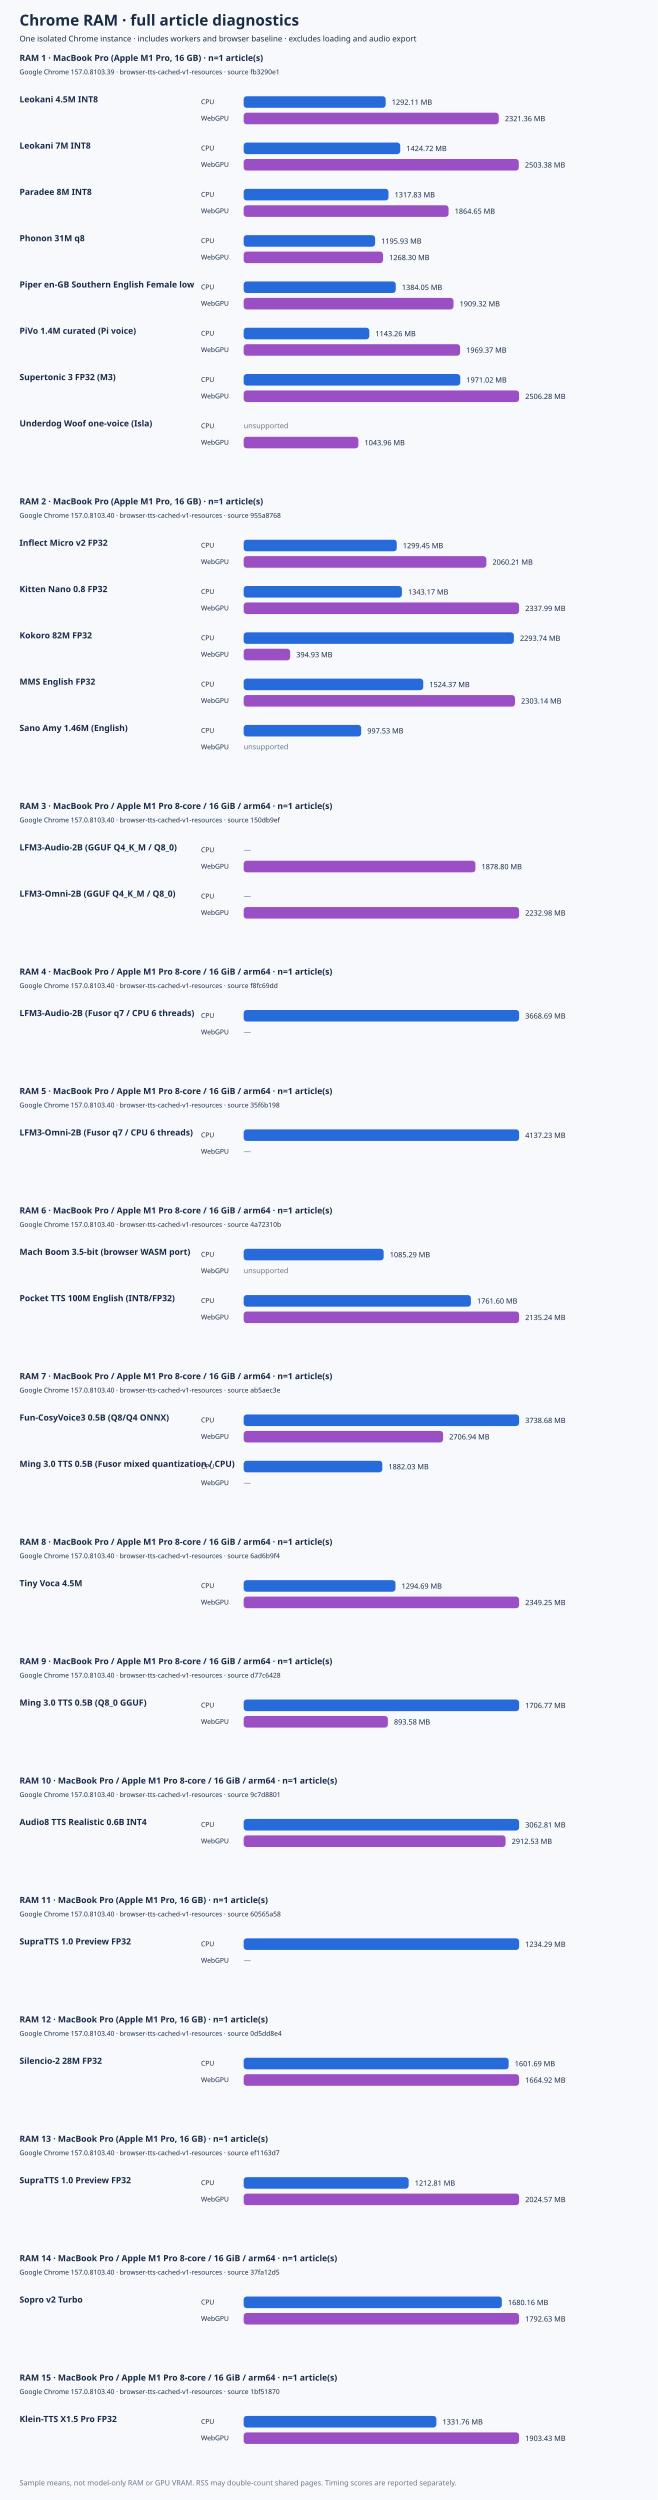
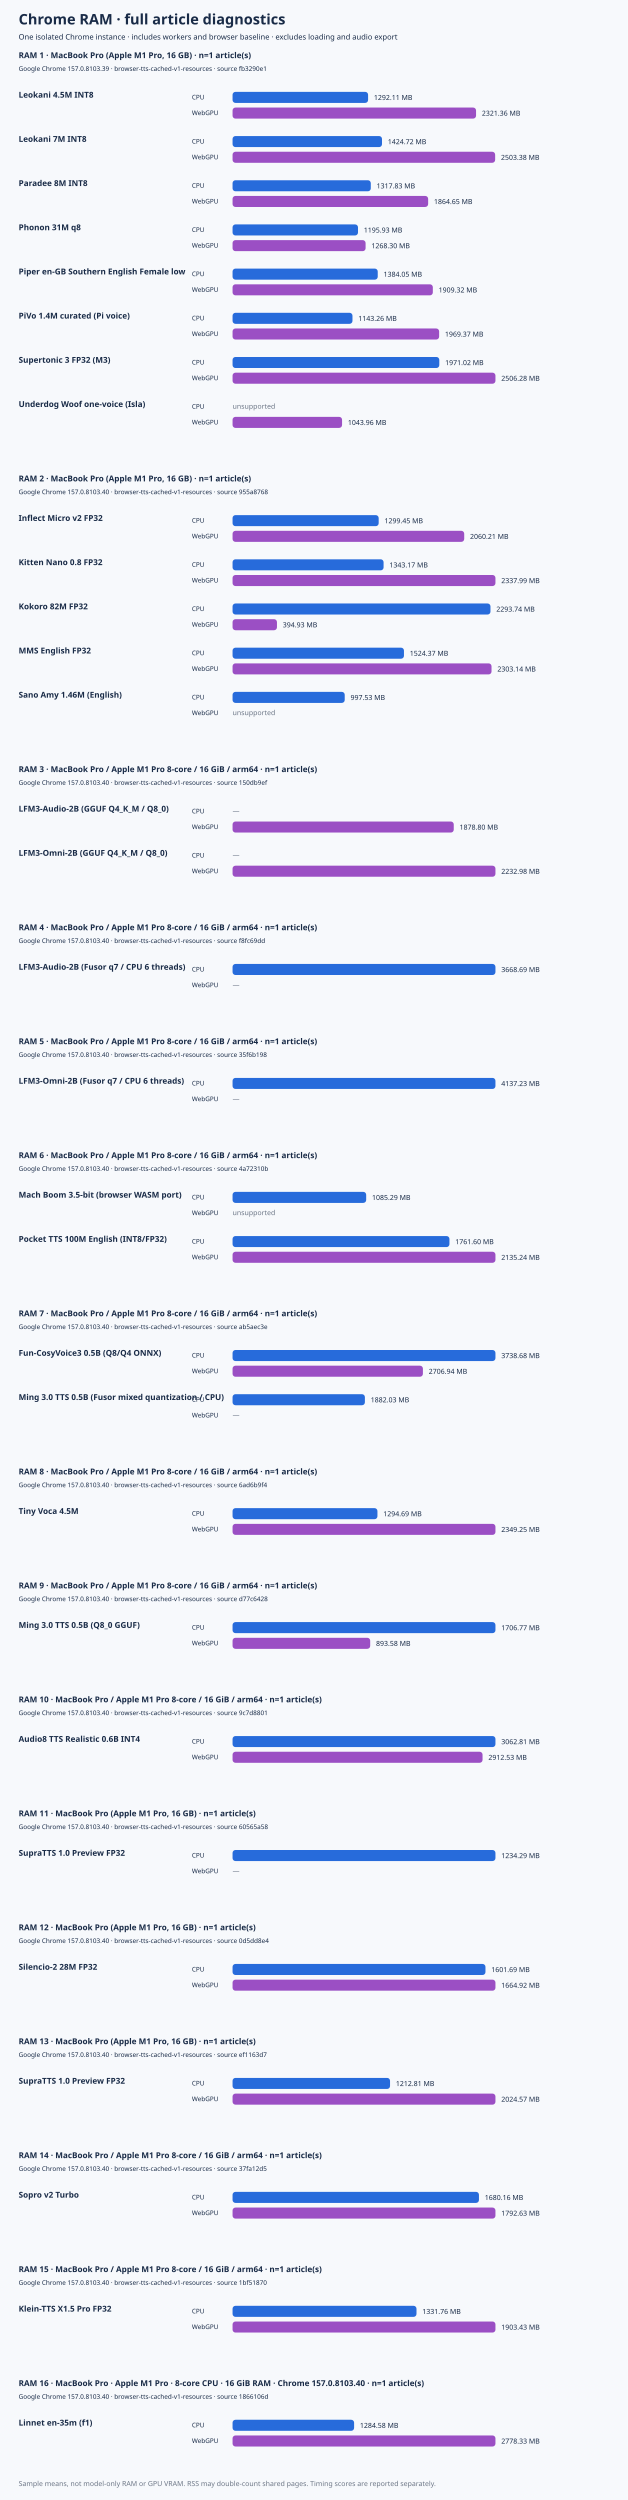
- <svg xmlns="http://www.w3.org/2000/svg" width="1080" height="4104" viewBox="0 0 1080 4104" role="img" aria-labelledby="title desc">
+ <svg xmlns="http://www.w3.org/2000/svg" width="1080" height="4300" viewBox="0 0 1080 4300" role="img" aria-labelledby="title desc">
  <rect width="100%" height="100%" fill="#f7f9fc" />
  <g font-family="system-ui,sans-serif" fill="#192b47">
    <text x="32" y="42" font-size="25" font-weight="700">Chrome RAM · full article diagnostics</text>
    <text x="32" y="68" font-size="13">One isolated Chrome instance · includes workers and browser baseline · excludes loading and audio export</text>
    <text x="32" y="100" font-size="14" font-weight="700">RAM 1 · MacBook Pro (Apple M1 Pro, 16 GB) · n=1 article(s)</text>
    <text x="32" y="122" font-size="11">Google Chrome 157.0.8103.39 · browser-tts-cached-v1-resources · source fb3290e1</text>
    <text x="32" y="168" font-size="14" font-weight="600">Leokani 4.5M INT8</text>
    <text x="330" y="171" font-size="11">CPU</text>
    <rect x="400" y="158" width="233.12" height="19" rx="5" fill="#276bdb" />
    <text x="643.12" y="172" font-size="12">1292.11 MB</text>
    <text x="330" y="198" font-size="11">WebGPU</text>
    <rect x="400" y="185" width="418.81" height="19" rx="5" fill="#9b4fc4" />
    <text x="828.81" y="199" font-size="12">2321.36 MB</text>
    <text x="32" y="244" font-size="14" font-weight="600">Leokani 7M INT8</text>
    <text x="330" y="247" font-size="11">CPU</text>
    <rect x="400" y="234" width="257.04" height="19" rx="5" fill="#276bdb" />
    <text x="667.04" y="248" font-size="12">1424.72 MB</text>
    <text x="330" y="274" font-size="11">WebGPU</text>
    <rect x="400" y="261" width="451.65" height="19" rx="5" fill="#9b4fc4" />
    <text x="861.65" y="275" font-size="12">2503.38 MB</text>
    <text x="32" y="320" font-size="14" font-weight="600">Paradee 8M INT8</text>
    <text x="330" y="323" font-size="11">CPU</text>
    <rect x="400" y="310" width="237.76" height="19" rx="5" fill="#276bdb" />
    <text x="647.76" y="324" font-size="12">1317.83 MB</text>
    <text x="330" y="350" font-size="11">WebGPU</text>
    <rect x="400" y="337" width="336.41" height="19" rx="5" fill="#9b4fc4" />
    <text x="746.41" y="351" font-size="12">1864.65 MB</text>
    <text x="32" y="396" font-size="14" font-weight="600">Phonon 31M q8</text>
    <text x="330" y="399" font-size="11">CPU</text>
    <rect x="400" y="386" width="215.77" height="19" rx="5" fill="#276bdb" />
    <text x="625.77" y="400" font-size="12">1195.93 MB</text>
    <text x="330" y="426" font-size="11">WebGPU</text>
    <rect x="400" y="413" width="228.82" height="19" rx="5" fill="#9b4fc4" />
    <text x="638.82" y="427" font-size="12">1268.30 MB</text>
    <text x="32" y="472" font-size="14" font-weight="600">Piper en-GB Southern English Female low</text>
    <text x="330" y="475" font-size="11">CPU</text>
    <rect x="400" y="462" width="249.71" height="19" rx="5" fill="#276bdb" />
    <text x="659.71" y="476" font-size="12">1384.05 MB</text>
    <text x="330" y="502" font-size="11">WebGPU</text>
    <rect x="400" y="489" width="344.47" height="19" rx="5" fill="#9b4fc4" />
    <text x="754.47" y="503" font-size="12">1909.32 MB</text>
    <text x="32" y="548" font-size="14" font-weight="600">PiVo 1.4M curated (Pi voice)</text>
    <text x="330" y="551" font-size="11">CPU</text>
    <rect x="400" y="538" width="206.26" height="19" rx="5" fill="#276bdb" />
    <text x="616.26" y="552" font-size="12">1143.26 MB</text>
    <text x="330" y="578" font-size="11">WebGPU</text>
    <rect x="400" y="565" width="355.31" height="19" rx="5" fill="#9b4fc4" />
    <text x="765.31" y="579" font-size="12">1969.37 MB</text>
    <text x="32" y="624" font-size="14" font-weight="600">Supertonic 3 FP32 (M3)</text>
    <text x="330" y="627" font-size="11">CPU</text>
    <rect x="400" y="614" width="355.60" height="19" rx="5" fill="#276bdb" />
    <text x="765.60" y="628" font-size="12">1971.02 MB</text>
    <text x="330" y="654" font-size="11">WebGPU</text>
    <rect x="400" y="641" width="452.17" height="19" rx="5" fill="#9b4fc4" />
    <text x="862.17" y="655" font-size="12">2506.28 MB</text>
    <text x="32" y="700" font-size="14" font-weight="600">Underdog Woof one-voice (Isla)</text>
    <text x="330" y="703" font-size="11">CPU</text>
    <text x="400" y="703" font-size="12" fill="#6c7686">unsupported</text>
    <text x="330" y="730" font-size="11">WebGPU</text>
    <rect x="400" y="717" width="188.35" height="19" rx="5" fill="#9b4fc4" />
    <text x="598.35" y="731" font-size="12">1043.96 MB</text>
    <text x="32" y="828" font-size="14" font-weight="700">RAM 2 · MacBook Pro (Apple M1 Pro, 16 GB) · n=1 article(s)</text>
    <text x="32" y="850" font-size="11">Google Chrome 157.0.8103.40 · browser-tts-cached-v1-resources · source 955a8768</text>
    <text x="32" y="896" font-size="14" font-weight="600">Inflect Micro v2 FP32</text>
    <text x="330" y="899" font-size="11">CPU</text>
    <rect x="400" y="886" width="251.32" height="19" rx="5" fill="#276bdb" />
    <text x="661.32" y="900" font-size="12">1299.45 MB</text>
    <text x="330" y="926" font-size="11">WebGPU</text>
    <rect x="400" y="913" width="398.45" height="19" rx="5" fill="#9b4fc4" />
    <text x="808.45" y="927" font-size="12">2060.21 MB</text>
    <text x="32" y="972" font-size="14" font-weight="600">Kitten Nano 0.8 FP32</text>
    <text x="330" y="975" font-size="11">CPU</text>
    <rect x="400" y="962" width="259.77" height="19" rx="5" fill="#276bdb" />
    <text x="669.77" y="976" font-size="12">1343.17 MB</text>
    <text x="330" y="1002" font-size="11">WebGPU</text>
    <rect x="400" y="989" width="452.17" height="19" rx="5" fill="#9b4fc4" />
    <text x="862.17" y="1003" font-size="12">2337.99 MB</text>
    <text x="32" y="1048" font-size="14" font-weight="600">Kokoro 82M FP32</text>
    <text x="330" y="1051" font-size="11">CPU</text>
    <rect x="400" y="1038" width="443.61" height="19" rx="5" fill="#276bdb" />
    <text x="853.61" y="1052" font-size="12">2293.74 MB</text>
    <text x="330" y="1078" font-size="11">WebGPU</text>
    <rect x="400" y="1065" width="76.38" height="19" rx="5" fill="#9b4fc4" />
    <text x="486.38" y="1079" font-size="12">394.93 MB</text>
    <text x="32" y="1124" font-size="14" font-weight="600">MMS English FP32</text>
    <text x="330" y="1127" font-size="11">CPU</text>
    <rect x="400" y="1114" width="294.82" height="19" rx="5" fill="#276bdb" />
    <text x="704.82" y="1128" font-size="12">1524.37 MB</text>
    <text x="330" y="1154" font-size="11">WebGPU</text>
    <rect x="400" y="1141" width="445.43" height="19" rx="5" fill="#9b4fc4" />
    <text x="855.43" y="1155" font-size="12">2303.14 MB</text>
    <text x="32" y="1200" font-size="14" font-weight="600">Sano Amy 1.46M (English)</text>
    <text x="330" y="1203" font-size="11">CPU</text>
    <rect x="400" y="1190" width="192.92" height="19" rx="5" fill="#276bdb" />
    <text x="602.92" y="1204" font-size="12">997.53 MB</text>
    <text x="330" y="1230" font-size="11">WebGPU</text>
    <text x="400" y="1230" font-size="12" fill="#6c7686">unsupported</text>
    <text x="32" y="1328" font-size="14" font-weight="700">RAM 3 · MacBook Pro / Apple M1 Pro 8-core / 16 GiB / arm64 · n=1 article(s)</text>
    <text x="32" y="1350" font-size="11">Google Chrome 157.0.8103.40 · browser-tts-cached-v1-resources · source 150db9ef</text>
    <text x="32" y="1396" font-size="14" font-weight="600">LFM3-Audio-2B (GGUF Q4_K_M / Q8_0)</text>
    <text x="330" y="1399" font-size="11">CPU</text>
    <text x="400" y="1399" font-size="12" fill="#6c7686">—</text>
    <text x="330" y="1426" font-size="11">WebGPU</text>
    <rect x="400" y="1413" width="380.45" height="19" rx="5" fill="#9b4fc4" />
    <text x="790.45" y="1427" font-size="12">1878.80 MB</text>
    <text x="32" y="1472" font-size="14" font-weight="600">LFM3-Omni-2B (GGUF Q4_K_M / Q8_0)</text>
    <text x="330" y="1475" font-size="11">CPU</text>
    <text x="400" y="1475" font-size="12" fill="#6c7686">—</text>
    <text x="330" y="1502" font-size="11">WebGPU</text>
    <rect x="400" y="1489" width="452.17" height="19" rx="5" fill="#9b4fc4" />
    <text x="862.17" y="1503" font-size="12">2232.98 MB</text>
    <text x="32" y="1600" font-size="14" font-weight="700">RAM 4 · MacBook Pro / Apple M1 Pro 8-core / 16 GiB / arm64 · n=1 article(s)</text>
    <text x="32" y="1622" font-size="11">Google Chrome 157.0.8103.40 · browser-tts-cached-v1-resources · source f8fc69dd</text>
    <text x="32" y="1668" font-size="14" font-weight="600">LFM3-Audio-2B (Fusor q7 / CPU 6 threads)</text>
    <text x="330" y="1671" font-size="11">CPU</text>
    <rect x="400" y="1658" width="452.17" height="19" rx="5" fill="#276bdb" />
    <text x="862.17" y="1672" font-size="12">3668.69 MB</text>
    <text x="330" y="1698" font-size="11">WebGPU</text>
    <text x="400" y="1698" font-size="12" fill="#6c7686">—</text>
    <text x="32" y="1796" font-size="14" font-weight="700">RAM 5 · MacBook Pro / Apple M1 Pro 8-core / 16 GiB / arm64 · n=1 article(s)</text>
    <text x="32" y="1818" font-size="11">Google Chrome 157.0.8103.40 · browser-tts-cached-v1-resources · source 35f6b198</text>
    <text x="32" y="1864" font-size="14" font-weight="600">LFM3-Omni-2B (Fusor q7 / CPU 6 threads)</text>
    <text x="330" y="1867" font-size="11">CPU</text>
    <rect x="400" y="1854" width="452.17" height="19" rx="5" fill="#276bdb" />
    <text x="862.17" y="1868" font-size="12">4137.23 MB</text>
    <text x="330" y="1894" font-size="11">WebGPU</text>
    <text x="400" y="1894" font-size="12" fill="#6c7686">—</text>
    <text x="32" y="1992" font-size="14" font-weight="700">RAM 6 · MacBook Pro / Apple M1 Pro 8-core / 16 GiB / arm64 · n=1 article(s)</text>
    <text x="32" y="2014" font-size="11">Google Chrome 157.0.8103.40 · browser-tts-cached-v1-resources · source 4a72310b</text>
    <text x="32" y="2060" font-size="14" font-weight="600">Mach Boom 3.5-bit (browser WASM port)</text>
    <text x="330" y="2063" font-size="11">CPU</text>
    <rect x="400" y="2050" width="229.83" height="19" rx="5" fill="#276bdb" />
    <text x="639.83" y="2064" font-size="12">1085.29 MB</text>
    <text x="330" y="2090" font-size="11">WebGPU</text>
    <text x="400" y="2090" font-size="12" fill="#6c7686">unsupported</text>
    <text x="32" y="2136" font-size="14" font-weight="600">Pocket TTS 100M English (INT8/FP32)</text>
    <text x="330" y="2139" font-size="11">CPU</text>
    <rect x="400" y="2126" width="373.05" height="19" rx="5" fill="#276bdb" />
    <text x="783.05" y="2140" font-size="12">1761.60 MB</text>
    <text x="330" y="2166" font-size="11">WebGPU</text>
    <rect x="400" y="2153" width="452.17" height="19" rx="5" fill="#9b4fc4" />
    <text x="862.17" y="2167" font-size="12">2135.24 MB</text>
    <text x="32" y="2264" font-size="14" font-weight="700">RAM 7 · MacBook Pro / Apple M1 Pro 8-core / 16 GiB / arm64 · n=1 article(s)</text>
    <text x="32" y="2286" font-size="11">Google Chrome 157.0.8103.40 · browser-tts-cached-v1-resources · source ab5aec3e</text>
    <text x="32" y="2332" font-size="14" font-weight="600">Fun-CosyVoice3 0.5B (Q8/Q4 ONNX)</text>
    <text x="330" y="2335" font-size="11">CPU</text>
    <rect x="400" y="2322" width="452.17" height="19" rx="5" fill="#276bdb" />
    <text x="862.17" y="2336" font-size="12">3738.68 MB</text>
    <text x="330" y="2362" font-size="11">WebGPU</text>
    <rect x="400" y="2349" width="327.39" height="19" rx="5" fill="#9b4fc4" />
    <text x="737.39" y="2363" font-size="12">2706.94 MB</text>
    <text x="32" y="2408" font-size="14" font-weight="600">Ming 3.0 TTS 0.5B (Fusor mixed quantization / CPU)</text>
    <text x="330" y="2411" font-size="11">CPU</text>
    <rect x="400" y="2398" width="227.62" height="19" rx="5" fill="#276bdb" />
    <text x="637.62" y="2412" font-size="12">1882.03 MB</text>
    <text x="330" y="2438" font-size="11">WebGPU</text>
    <text x="400" y="2438" font-size="12" fill="#6c7686">—</text>
    <text x="32" y="2536" font-size="14" font-weight="700">RAM 8 · MacBook Pro / Apple M1 Pro 8-core / 16 GiB / arm64 · n=1 article(s)</text>
    <text x="32" y="2558" font-size="11">Google Chrome 157.0.8103.40 · browser-tts-cached-v1-resources · source 6ad6b9f4</text>
    <text x="32" y="2604" font-size="14" font-weight="600">Tiny Voca 4.5M</text>
    <text x="330" y="2607" font-size="11">CPU</text>
    <rect x="400" y="2594" width="249.20" height="19" rx="5" fill="#276bdb" />
    <text x="659.20" y="2608" font-size="12">1294.69 MB</text>
    <text x="330" y="2634" font-size="11">WebGPU</text>
    <rect x="400" y="2621" width="452.17" height="19" rx="5" fill="#9b4fc4" />
    <text x="862.17" y="2635" font-size="12">2349.25 MB</text>
    <text x="32" y="2732" font-size="14" font-weight="700">RAM 9 · MacBook Pro / Apple M1 Pro 8-core / 16 GiB / arm64 · n=1 article(s)</text>
    <text x="32" y="2754" font-size="11">Google Chrome 157.0.8103.40 · browser-tts-cached-v1-resources · source d77c6428</text>
    <text x="32" y="2800" font-size="14" font-weight="600">Ming 3.0 TTS 0.5B (Q8_0 GGUF)</text>
    <text x="330" y="2803" font-size="11">CPU</text>
    <rect x="400" y="2790" width="452.17" height="19" rx="5" fill="#276bdb" />
    <text x="862.17" y="2804" font-size="12">1706.77 MB</text>
    <text x="330" y="2830" font-size="11">WebGPU</text>
    <rect x="400" y="2817" width="236.74" height="19" rx="5" fill="#9b4fc4" />
    <text x="646.74" y="2831" font-size="12">893.58 MB</text>
    <text x="32" y="2928" font-size="14" font-weight="700">RAM 10 · MacBook Pro / Apple M1 Pro 8-core / 16 GiB / arm64 · n=1 article(s)</text>
    <text x="32" y="2950" font-size="11">Google Chrome 157.0.8103.40 · browser-tts-cached-v1-resources · source 9c7d8801</text>
    <text x="32" y="2996" font-size="14" font-weight="600">Audio8 TTS Realistic 0.6B INT4</text>
    <text x="330" y="2999" font-size="11">CPU</text>
    <rect x="400" y="2986" width="452.17" height="19" rx="5" fill="#276bdb" />
    <text x="862.17" y="3000" font-size="12">3062.81 MB</text>
    <text x="330" y="3026" font-size="11">WebGPU</text>
    <rect x="400" y="3013" width="429.99" height="19" rx="5" fill="#9b4fc4" />
    <text x="839.99" y="3027" font-size="12">2912.53 MB</text>
    <text x="32" y="3124" font-size="14" font-weight="700">RAM 11 · MacBook Pro (Apple M1 Pro, 16 GB) · n=1 article(s)</text>
    <text x="32" y="3146" font-size="11">Google Chrome 157.0.8103.40 · browser-tts-cached-v1-resources · source 60565a58</text>
    <text x="32" y="3192" font-size="14" font-weight="600">SupraTTS 1.0 Preview FP32</text>
    <text x="330" y="3195" font-size="11">CPU</text>
    <rect x="400" y="3182" width="452.17" height="19" rx="5" fill="#276bdb" />
    <text x="862.17" y="3196" font-size="12">1234.29 MB</text>
    <text x="330" y="3222" font-size="11">WebGPU</text>
    <text x="400" y="3222" font-size="12" fill="#6c7686">—</text>
    <text x="32" y="3320" font-size="14" font-weight="700">RAM 12 · MacBook Pro (Apple M1 Pro, 16 GB) · n=1 article(s)</text>
    <text x="32" y="3342" font-size="11">Google Chrome 157.0.8103.40 · browser-tts-cached-v1-resources · source 0d5dd8e4</text>
    <text x="32" y="3388" font-size="14" font-weight="600">Silencio-2 28M FP32</text>
    <text x="330" y="3391" font-size="11">CPU</text>
    <rect x="400" y="3378" width="435.00" height="19" rx="5" fill="#276bdb" />
    <text x="845.00" y="3392" font-size="12">1601.69 MB</text>
    <text x="330" y="3418" font-size="11">WebGPU</text>
    <rect x="400" y="3405" width="452.17" height="19" rx="5" fill="#9b4fc4" />
    <text x="862.17" y="3419" font-size="12">1664.92 MB</text>
    <text x="32" y="3516" font-size="14" font-weight="700">RAM 13 · MacBook Pro (Apple M1 Pro, 16 GB) · n=1 article(s)</text>
    <text x="32" y="3538" font-size="11">Google Chrome 157.0.8103.40 · browser-tts-cached-v1-resources · source ef1163d7</text>
    <text x="32" y="3584" font-size="14" font-weight="600">SupraTTS 1.0 Preview FP32</text>
    <text x="330" y="3587" font-size="11">CPU</text>
    <rect x="400" y="3574" width="270.87" height="19" rx="5" fill="#276bdb" />
    <text x="680.87" y="3588" font-size="12">1212.81 MB</text>
    <text x="330" y="3614" font-size="11">WebGPU</text>
    <rect x="400" y="3601" width="452.17" height="19" rx="5" fill="#9b4fc4" />
    <text x="862.17" y="3615" font-size="12">2024.57 MB</text>
    <text x="32" y="3712" font-size="14" font-weight="700">RAM 14 · MacBook Pro / Apple M1 Pro 8-core / 16 GiB / arm64 · n=1 article(s)</text>
    <text x="32" y="3734" font-size="11">Google Chrome 157.0.8103.40 · browser-tts-cached-v1-resources · source 37fa12d5</text>
    <text x="32" y="3780" font-size="14" font-weight="600">Sopro v2 Turbo</text>
    <text x="330" y="3783" font-size="11">CPU</text>
    <rect x="400" y="3770" width="423.80" height="19" rx="5" fill="#276bdb" />
    <text x="833.80" y="3784" font-size="12">1680.16 MB</text>
    <text x="330" y="3810" font-size="11">WebGPU</text>
    <rect x="400" y="3797" width="452.17" height="19" rx="5" fill="#9b4fc4" />
    <text x="862.17" y="3811" font-size="12">1792.63 MB</text>
    <text x="32" y="3908" font-size="14" font-weight="700">RAM 15 · MacBook Pro / Apple M1 Pro 8-core / 16 GiB / arm64 · n=1 article(s)</text>
    <text x="32" y="3930" font-size="11">Google Chrome 157.0.8103.40 · browser-tts-cached-v1-resources · source 1bf51870</text>
    <text x="32" y="3976" font-size="14" font-weight="600">Klein-TTS X1.5 Pro FP32</text>
    <text x="330" y="3979" font-size="11">CPU</text>
    <rect x="400" y="3966" width="316.37" height="19" rx="5" fill="#276bdb" />
    <text x="726.37" y="3980" font-size="12">1331.76 MB</text>
    <text x="330" y="4006" font-size="11">WebGPU</text>
    <rect x="400" y="3993" width="452.17" height="19" rx="5" fill="#9b4fc4" />
    <text x="862.17" y="4007" font-size="12">1903.43 MB</text>
-     <text x="32" y="4080" font-size="12" fill="#6c7686">Sample means, not model-only RAM or GPU VRAM. RSS may double-count shared pages. Timing scores are reported separately.</text>
+     <text x="32" y="4104" font-size="14" font-weight="700">RAM 16 · MacBook Pro · Apple M1 Pro · 8-core CPU · 16 GiB RAM · Chrome 157.0.8103.40 · n=1 article(s)</text>
+     <text x="32" y="4126" font-size="11">Google Chrome 157.0.8103.40 · browser-tts-cached-v1-resources · source 1866106d</text>
+     <text x="32" y="4172" font-size="14" font-weight="600">Linnet en-35m (f1)</text>
+     <text x="330" y="4175" font-size="11">CPU</text>
+     <rect x="400" y="4162" width="209.07" height="19" rx="5" fill="#276bdb" />
+     <text x="619.07" y="4176" font-size="12">1284.58 MB</text>
+     <text x="330" y="4202" font-size="11">WebGPU</text>
+     <rect x="400" y="4189" width="452.17" height="19" rx="5" fill="#9b4fc4" />
+     <text x="862.17" y="4203" font-size="12">2778.33 MB</text>
+     <text x="32" y="4276" font-size="12" fill="#6c7686">Sample means, not model-only RAM or GPU VRAM. RSS may double-count shared pages. Timing scores are reported separately.</text>
  </g>
</svg>
